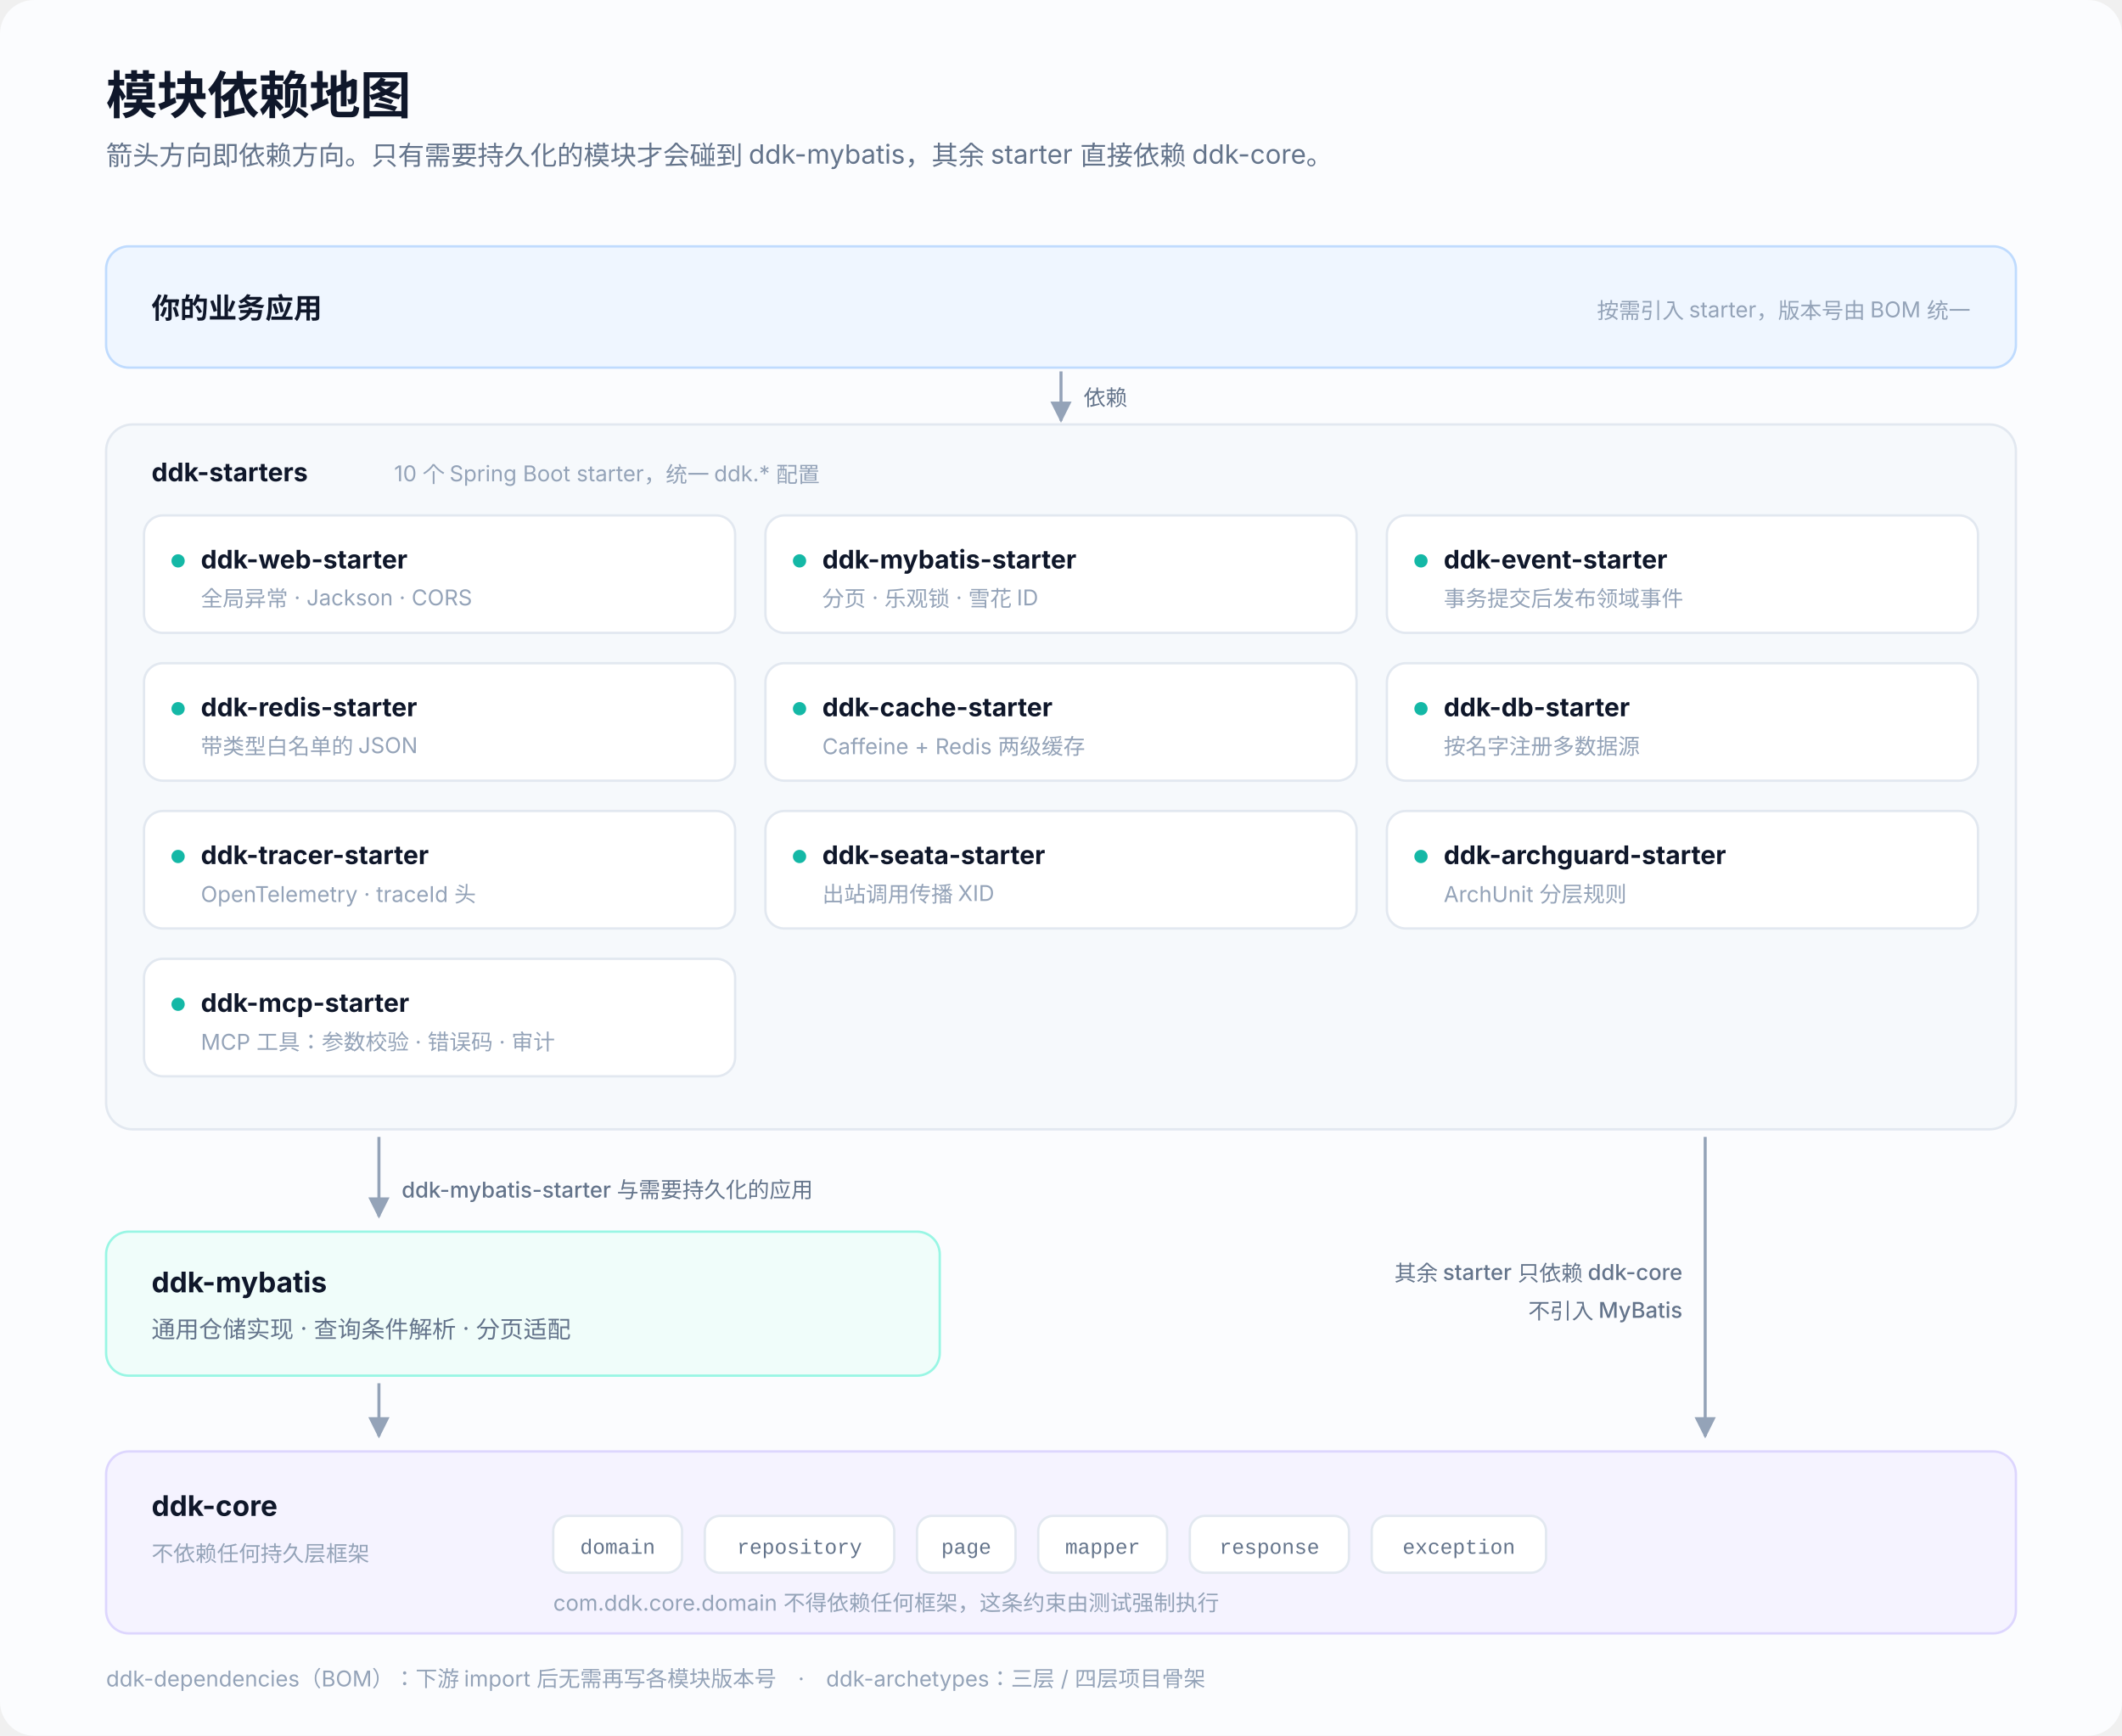
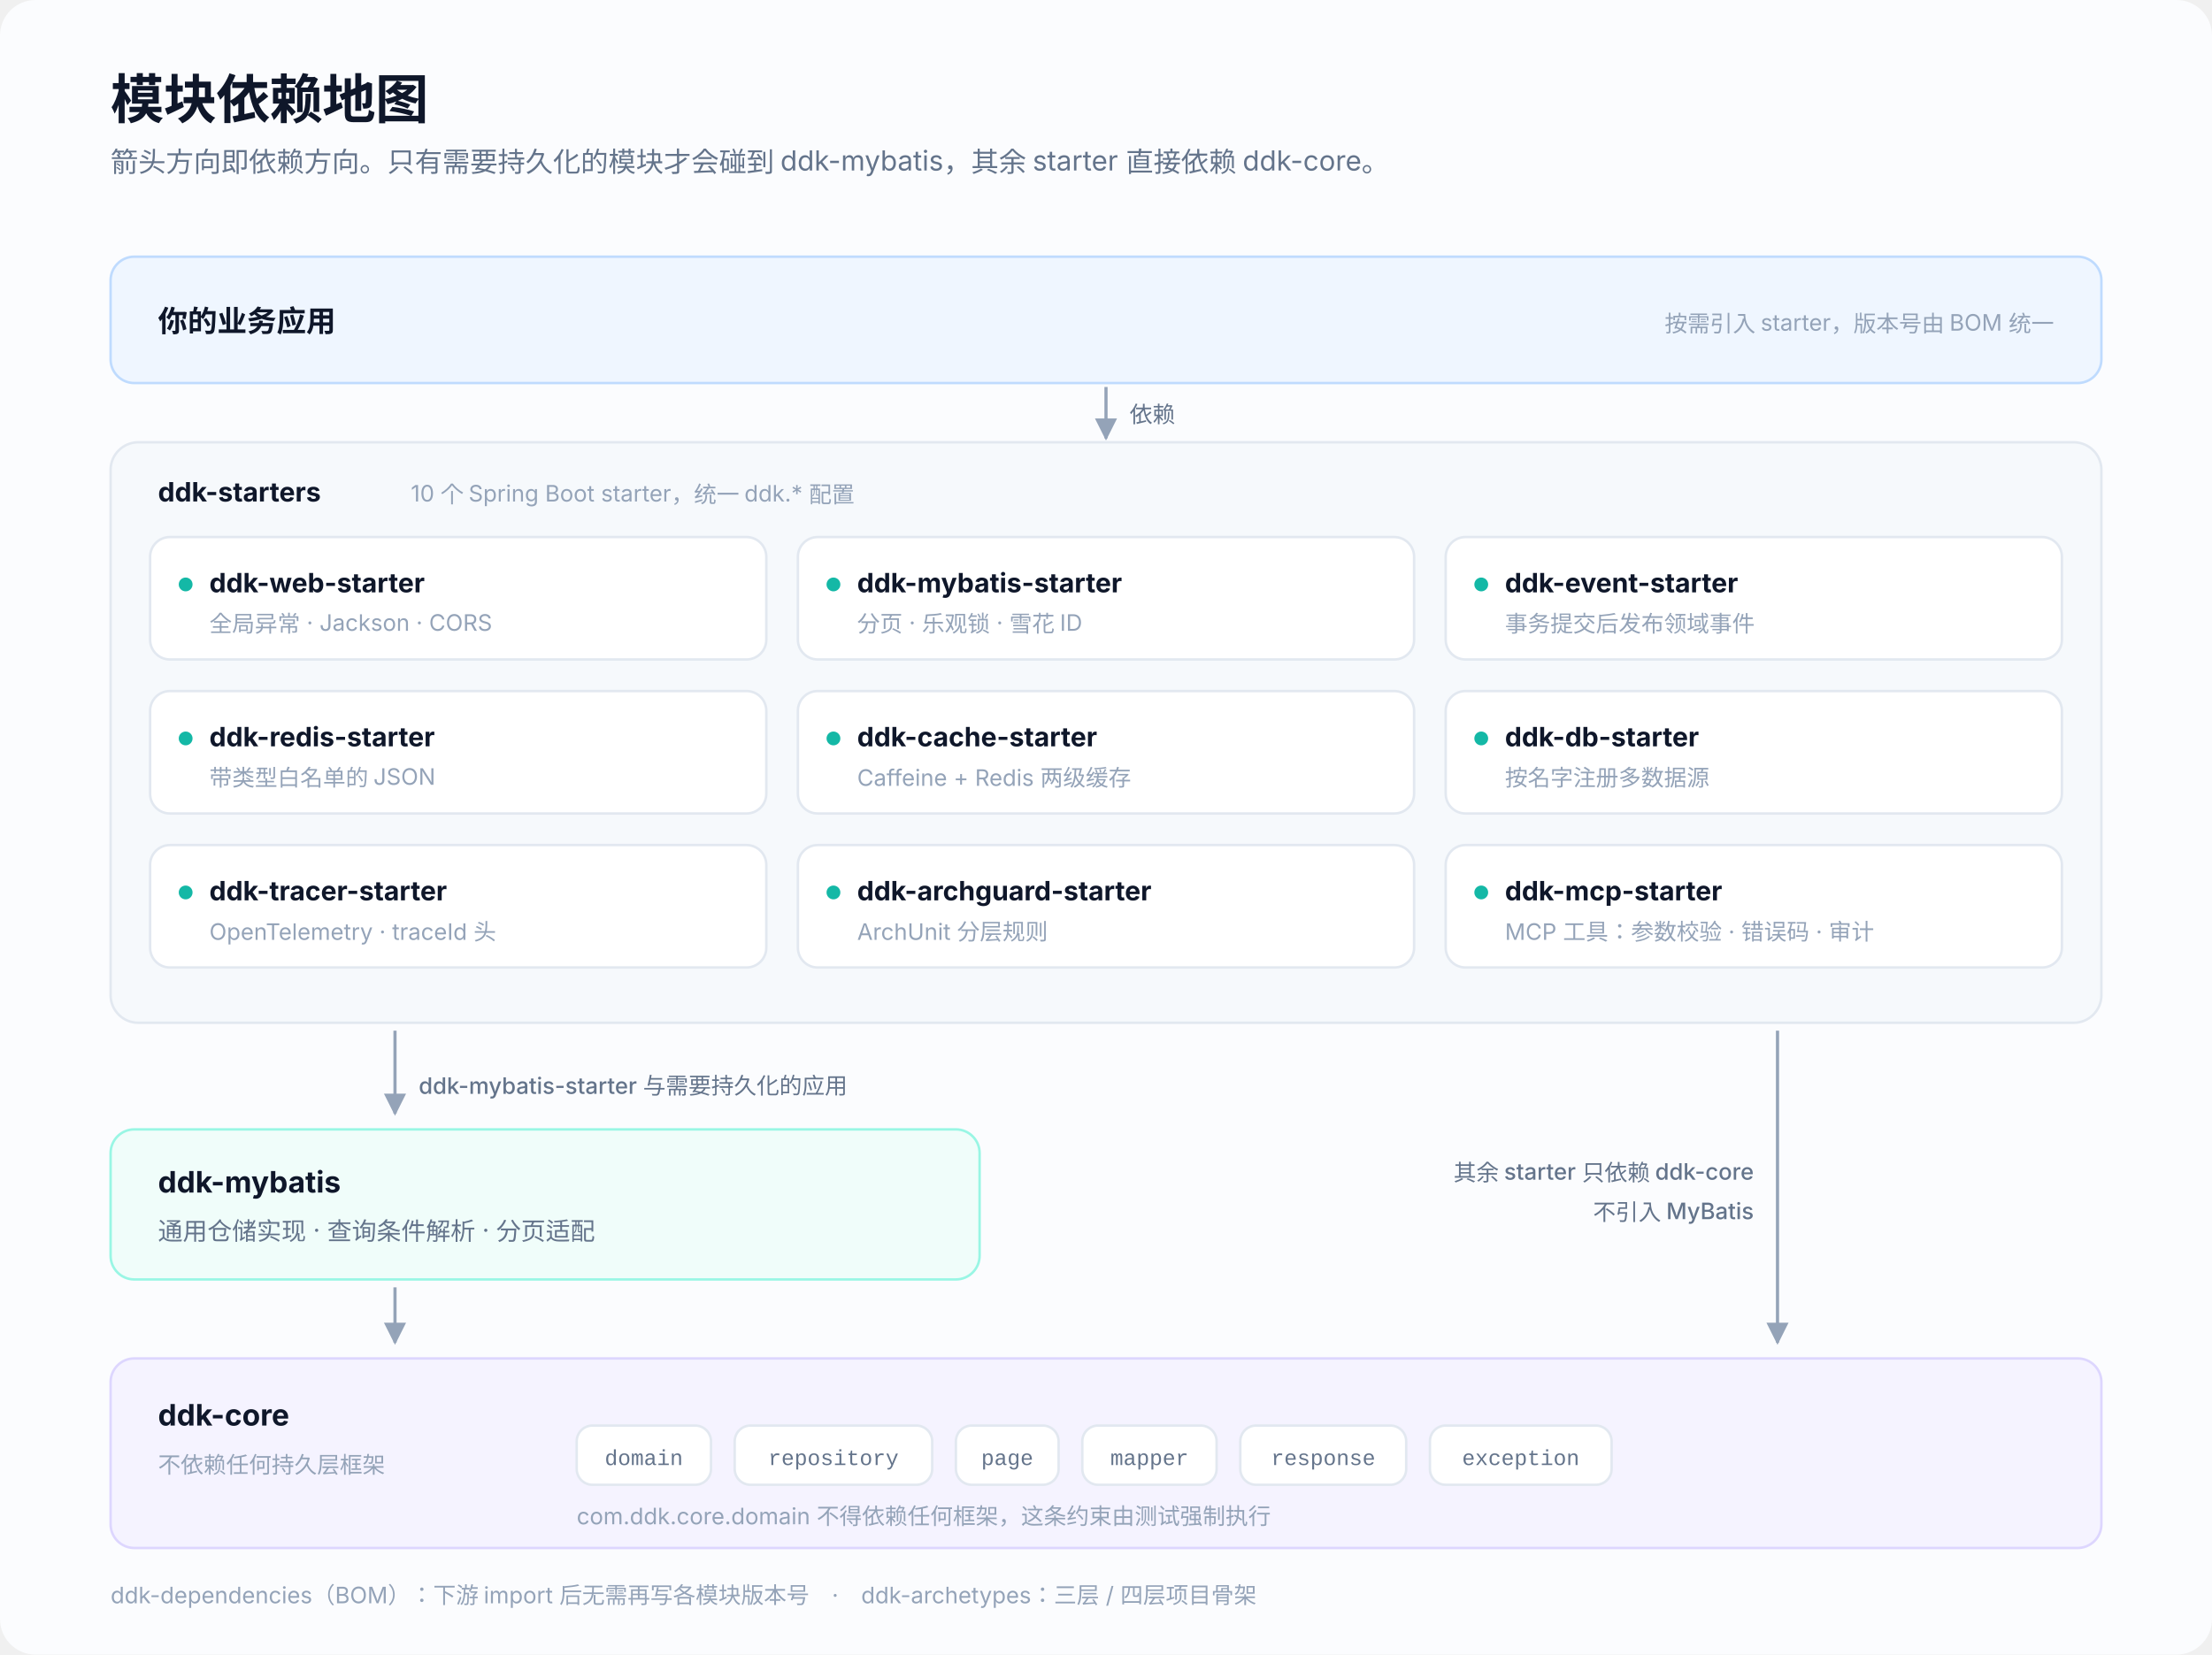
- <svg xmlns="http://www.w3.org/2000/svg" viewBox="0 0 1120 916" width="1120" height="916" role="img" aria-labelledby="ttl dsc" style="max-width:100%;height:auto">
+ <svg xmlns="http://www.w3.org/2000/svg" viewBox="0 0 1120 838" width="1120" height="838" role="img" aria-labelledby="ttl dsc" style="max-width:100%;height:auto">
  <defs>
    <marker id="ar" viewBox="0 0 10 10" refX="9" refY="5" markerWidth="7" markerHeight="7" orient="auto-start-reverse">
      <path class="mk" d="M0 0 L10 5 L0 10 z" />
    </marker>
    <marker id="ar-b" viewBox="0 0 10 10" refX="9" refY="5" markerWidth="7" markerHeight="7" orient="auto-start-reverse">
      <path class="mk-b" d="M0 0 L10 5 L0 10 z" />
    </marker>
    <marker id="ar-v" viewBox="0 0 10 10" refX="9" refY="5" markerWidth="7" markerHeight="7" orient="auto-start-reverse">
      <path class="mk-v" d="M0 0 L10 5 L0 10 z" />
    </marker>
  </defs>
  <style>
    text{font-family:-apple-system,BlinkMacSystemFont,"Segoe UI","PingFang SC","Hiragino Sans GB","Microsoft YaHei",Inter,Roboto,sans-serif;}
    .bg{fill:#FBFCFE}
    .title{font-size:27px;font-weight:700;fill:#0F172A;letter-spacing:-.2px}
    .sub{font-size:14px;font-weight:400;fill:#64748B}
    .kicker{font-size:11.5px;font-weight:700;fill:#94A3B8;letter-spacing:1.4px}
    .lbl{font-size:15px;font-weight:650;fill:#0F172A}
    .lbl-sm{font-size:13.5px;font-weight:650;fill:#0F172A}
    .txt{font-size:12.5px;font-weight:400;fill:#64748B}
    .txt-xs{font-size:11.5px;font-weight:400;fill:#94A3B8}
    .mono{font-family:ui-monospace,SFMono-Regular,Menlo,Consolas,"Liberation Mono",monospace;font-size:12px;font-weight:500;fill:#334155}
    .mono-sm{font-family:ui-monospace,SFMono-Regular,Menlo,Consolas,"Liberation Mono",monospace;font-size:11px;font-weight:500;fill:#64748B}
    .edgelbl{font-size:11.5px;font-weight:500;fill:#64748B}

    .card{fill:#FFFFFF;stroke:#E2E8F0;stroke-width:1.25}
    .group{fill:#F1F5F9;fill-opacity:.55;stroke:#E2E8F0;stroke-width:1.25}
    .blue{fill:#EFF6FF;stroke:#BFDBFE;stroke-width:1.25}
    .teal{fill:#F0FDFA;stroke:#99F6E4;stroke-width:1.25}
    .violet{fill:#F5F3FF;stroke:#DDD6FE;stroke-width:1.25}
    .amber{fill:#FFFBEB;stroke:#FDE68A;stroke-width:1.25}
    .rose{fill:#FFF1F2;stroke:#FECDD3;stroke-width:1.25}
    .slate{fill:#F8FAFC;stroke:#E2E8F0;stroke-width:1.25}

    .t-blue{fill:#1D4ED8} .t-teal{fill:#0F766E} .t-violet{fill:#6D28D9}
    .t-amber{fill:#B45309} .t-rose{fill:#BE123C} .t-ink{fill:#0F172A}

    .edge{stroke:#94A3B8;stroke-width:1.6;fill:none;marker-end:url(#ar)}
    .edge-b{stroke:#3B82F6;stroke-width:1.8;fill:none;marker-end:url(#ar-b)}
    .edge-v{stroke:#8B5CF6;stroke-width:1.6;fill:none;stroke-dasharray:6 5;marker-end:url(#ar-v)}
    .edge-x{stroke:#F43F5E;stroke-width:1.6;fill:none;stroke-dasharray:5 5}
    .rail{stroke:#E2E8F0;stroke-width:2;fill:none}
    .hair{stroke:#E2E8F0;stroke-width:1.25;fill:none}
    .mk{fill:#94A3B8} .mk-b{fill:#3B82F6} .mk-v{fill:#8B5CF6}

    @media (prefers-color-scheme: dark) {
      .bg{fill:#0B1120}
      .title{fill:#F1F5F9} .sub{fill:#94A3B8} .kicker{fill:#64748B}
      .lbl,.lbl-sm{fill:#E2E8F0} .txt{fill:#94A3B8} .txt-xs{fill:#64748B}
      .mono{fill:#CBD5E1} .mono-sm{fill:#94A3B8} .edgelbl{fill:#94A3B8}
      .card{fill:#111827;stroke:#283548}
      .group{fill:#0F172A;fill-opacity:.7;stroke:#1E293B}
      .blue{fill:#111E38;stroke:#1E40AF}
      .teal{fill:#0C2620;stroke:#115E59}
      .violet{fill:#1A1333;stroke:#5B21B6}
      .amber{fill:#271B08;stroke:#92400E}
      .rose{fill:#2A0F17;stroke:#9F1239}
      .slate{fill:#131C2B;stroke:#283548}
      .t-blue{fill:#93C5FD} .t-teal{fill:#5EEAD4} .t-violet{fill:#C4B5FD}
      .t-amber{fill:#FCD34D} .t-rose{fill:#FDA4AF} .t-ink{fill:#E2E8F0}
      .edge{stroke:#64748B} .edge-b{stroke:#60A5FA} .edge-v{stroke:#A78BFA}
      .edge-x{stroke:#FB7185}
      .rail{stroke:#1E293B} .hair{stroke:#1E293B}
      .mk{fill:#64748B} .mk-b{fill:#60A5FA} .mk-v{fill:#A78BFA}
    }
</style>
-   <rect class="bg" width="1120" height="916" rx="18" />
+   <rect class="bg" width="1120" height="838" rx="18" />
  <text class="title" x="56" y="60">模块依赖地图</text>
  <text class="sub" x="56" y="87">箭头方向即依赖方向。只有需要持久化的模块才会碰到 ddk-mybatis，其余 starter 直接依赖 ddk-core。</text>
  <rect x="56" y="130" width="1008" height="64" rx="12" class="blue" />
  <text class="lbl" x="80" y="168">你的业务应用</text>
  <text class="txt-xs" x="1040" y="168" text-anchor="end">按需引入 starter，版本号由 BOM 统一</text>
  <path class="edge" d="M560 196 L560 222" />
  <text class="edgelbl" x="572" y="214">依赖</text>
-   <rect x="56" y="224" width="1008" height="372" rx="14" class="group" />
+   <rect x="56" y="224" width="1008" height="294" rx="14" class="group" />
  <text class="lbl-sm" x="80" y="254">ddk-starters</text>
  <text class="txt-xs" x="208" y="254">10 个 Spring Boot starter，统一 ddk.* 配置</text>
  <rect x="76" y="272" width="312" height="62" rx="10" class="card" />
  <circle cx="94" cy="296" r="3.5" fill="#14B8A6" />
  <text class="lbl-sm" x="106" y="300">ddk-web-starter</text>
  <text class="txt-xs" x="106" y="320">全局异常 · Jackson · CORS</text>
  <rect x="404" y="272" width="312" height="62" rx="10" class="card" />
  <circle cx="422" cy="296" r="3.5" fill="#14B8A6" />
  <text class="lbl-sm" x="434" y="300">ddk-mybatis-starter</text>
  <text class="txt-xs" x="434" y="320">分页 · 乐观锁 · 雪花 ID</text>
  <rect x="732" y="272" width="312" height="62" rx="10" class="card" />
  <circle cx="750" cy="296" r="3.5" fill="#14B8A6" />
  <text class="lbl-sm" x="762" y="300">ddk-event-starter</text>
  <text class="txt-xs" x="762" y="320">事务提交后发布领域事件</text>
  <rect x="76" y="350" width="312" height="62" rx="10" class="card" />
  <circle cx="94" cy="374" r="3.5" fill="#14B8A6" />
  <text class="lbl-sm" x="106" y="378">ddk-redis-starter</text>
  <text class="txt-xs" x="106" y="398">带类型白名单的 JSON</text>
  <rect x="404" y="350" width="312" height="62" rx="10" class="card" />
  <circle cx="422" cy="374" r="3.5" fill="#14B8A6" />
  <text class="lbl-sm" x="434" y="378">ddk-cache-starter</text>
  <text class="txt-xs" x="434" y="398">Caffeine + Redis 两级缓存</text>
  <rect x="732" y="350" width="312" height="62" rx="10" class="card" />
  <circle cx="750" cy="374" r="3.5" fill="#14B8A6" />
  <text class="lbl-sm" x="762" y="378">ddk-db-starter</text>
  <text class="txt-xs" x="762" y="398">按名字注册多数据源</text>
  <rect x="76" y="428" width="312" height="62" rx="10" class="card" />
  <circle cx="94" cy="452" r="3.5" fill="#14B8A6" />
  <text class="lbl-sm" x="106" y="456">ddk-tracer-starter</text>
  <text class="txt-xs" x="106" y="476">OpenTelemetry · traceId 头</text>
  <rect x="404" y="428" width="312" height="62" rx="10" class="card" />
  <circle cx="422" cy="452" r="3.5" fill="#14B8A6" />
-   <text class="lbl-sm" x="434" y="456">ddk-seata-starter</text>
-   <text class="txt-xs" x="434" y="476">出站调用传播 XID</text>
+   <text class="lbl-sm" x="434" y="456">ddk-archguard-starter</text>
+   <text class="txt-xs" x="434" y="476">ArchUnit 分层规则</text>
  <rect x="732" y="428" width="312" height="62" rx="10" class="card" />
  <circle cx="750" cy="452" r="3.5" fill="#14B8A6" />
-   <text class="lbl-sm" x="762" y="456">ddk-archguard-starter</text>
-   <text class="txt-xs" x="762" y="476">ArchUnit 分层规则</text>
-   <rect x="76" y="506" width="312" height="62" rx="10" class="card" />
-   <circle cx="94" cy="530" r="3.5" fill="#14B8A6" />
-   <text class="lbl-sm" x="106" y="534">ddk-mcp-starter</text>
-   <text class="txt-xs" x="106" y="554">MCP 工具：参数校验 · 错误码 · 审计</text>
-   <rect x="56" y="650" width="440" height="76" rx="12" class="teal" />
-   <text class="lbl" x="80" y="682">ddk-mybatis</text>
-   <text class="txt" x="80" y="706">通用仓储实现 · 查询条件解析 · 分页适配</text>
-   <path class="edge" d="M200 600 L200 642" />
-   <text class="edgelbl" x="212" y="632">ddk-mybatis-starter 与需要持久化的应用</text>
-   <rect x="56" y="766" width="1008" height="96" rx="12" class="violet" />
-   <text class="lbl" x="80" y="800">ddk-core</text>
-   <text class="txt-xs" x="80" y="824">不依赖任何持久层框架</text>
-   <rect x="292" y="800" width="68" height="30" rx="8" class="card" />
-   <text class="mono-sm" x="326.0" y="820" text-anchor="middle">domain</text>
-   <rect x="372" y="800" width="100" height="30" rx="8" class="card" />
-   <text class="mono-sm" x="422.0" y="820" text-anchor="middle">repository</text>
-   <rect x="484" y="800" width="52" height="30" rx="8" class="card" />
-   <text class="mono-sm" x="510.0" y="820" text-anchor="middle">page</text>
-   <rect x="548" y="800" width="68" height="30" rx="8" class="card" />
-   <text class="mono-sm" x="582.0" y="820" text-anchor="middle">mapper</text>
-   <rect x="628" y="800" width="84" height="30" rx="8" class="card" />
-   <text class="mono-sm" x="670.0" y="820" text-anchor="middle">response</text>
-   <rect x="724" y="800" width="92" height="30" rx="8" class="card" />
-   <text class="mono-sm" x="770.0" y="820" text-anchor="middle">exception</text>
-   <text class="txt-xs" x="292" y="850">com.ddk.core.domain 不得依赖任何框架，这条约束由测试强制执行</text>
-   <path class="edge" d="M200 730 L200 758" />
-   <path class="edge" d="M900 600 L900 758" />
-   <text class="edgelbl" x="888" y="676" text-anchor="end">其余 starter 只依赖 ddk-core</text>
-   <text class="edgelbl" x="888" y="696" text-anchor="end">不引入 MyBatis</text>
-   <text class="txt-xs" x="56" y="890">ddk-dependencies（BOM）：下游 import 后无需再写各模块版本号　·　ddk-archetypes：三层 / 四层项目骨架</text>
+   <text class="lbl-sm" x="762" y="456">ddk-mcp-starter</text>
+   <text class="txt-xs" x="762" y="476">MCP 工具：参数校验 · 错误码 · 审计</text>
+   <g transform="translate(0,-78)">
+     <rect x="56" y="650" width="440" height="76" rx="12" class="teal" />
+     <text class="lbl" x="80" y="682">ddk-mybatis</text>
+     <text class="txt" x="80" y="706">通用仓储实现 · 查询条件解析 · 分页适配</text>
+     <path class="edge" d="M200 600 L200 642" />
+     <text class="edgelbl" x="212" y="632">ddk-mybatis-starter 与需要持久化的应用</text>
+     <rect x="56" y="766" width="1008" height="96" rx="12" class="violet" />
+     <text class="lbl" x="80" y="800">ddk-core</text>
+     <text class="txt-xs" x="80" y="824">不依赖任何持久层框架</text>
+     <rect x="292" y="800" width="68" height="30" rx="8" class="card" />
+     <text class="mono-sm" x="326.0" y="820" text-anchor="middle">domain</text>
+     <rect x="372" y="800" width="100" height="30" rx="8" class="card" />
+     <text class="mono-sm" x="422.0" y="820" text-anchor="middle">repository</text>
+     <rect x="484" y="800" width="52" height="30" rx="8" class="card" />
+     <text class="mono-sm" x="510.0" y="820" text-anchor="middle">page</text>
+     <rect x="548" y="800" width="68" height="30" rx="8" class="card" />
+     <text class="mono-sm" x="582.0" y="820" text-anchor="middle">mapper</text>
+     <rect x="628" y="800" width="84" height="30" rx="8" class="card" />
+     <text class="mono-sm" x="670.0" y="820" text-anchor="middle">response</text>
+     <rect x="724" y="800" width="92" height="30" rx="8" class="card" />
+     <text class="mono-sm" x="770.0" y="820" text-anchor="middle">exception</text>
+     <text class="txt-xs" x="292" y="850">com.ddk.core.domain 不得依赖任何框架，这条约束由测试强制执行</text>
+     <path class="edge" d="M200 730 L200 758" />
+     <path class="edge" d="M900 600 L900 758" />
+     <text class="edgelbl" x="888" y="676" text-anchor="end">其余 starter 只依赖 ddk-core</text>
+     <text class="edgelbl" x="888" y="696" text-anchor="end">不引入 MyBatis</text>
+     <text class="txt-xs" x="56" y="890">ddk-dependencies（BOM）：下游 import 后无需再写各模块版本号　·　ddk-archetypes：三层 / 四层项目骨架</text>
+   </g>
</svg>
